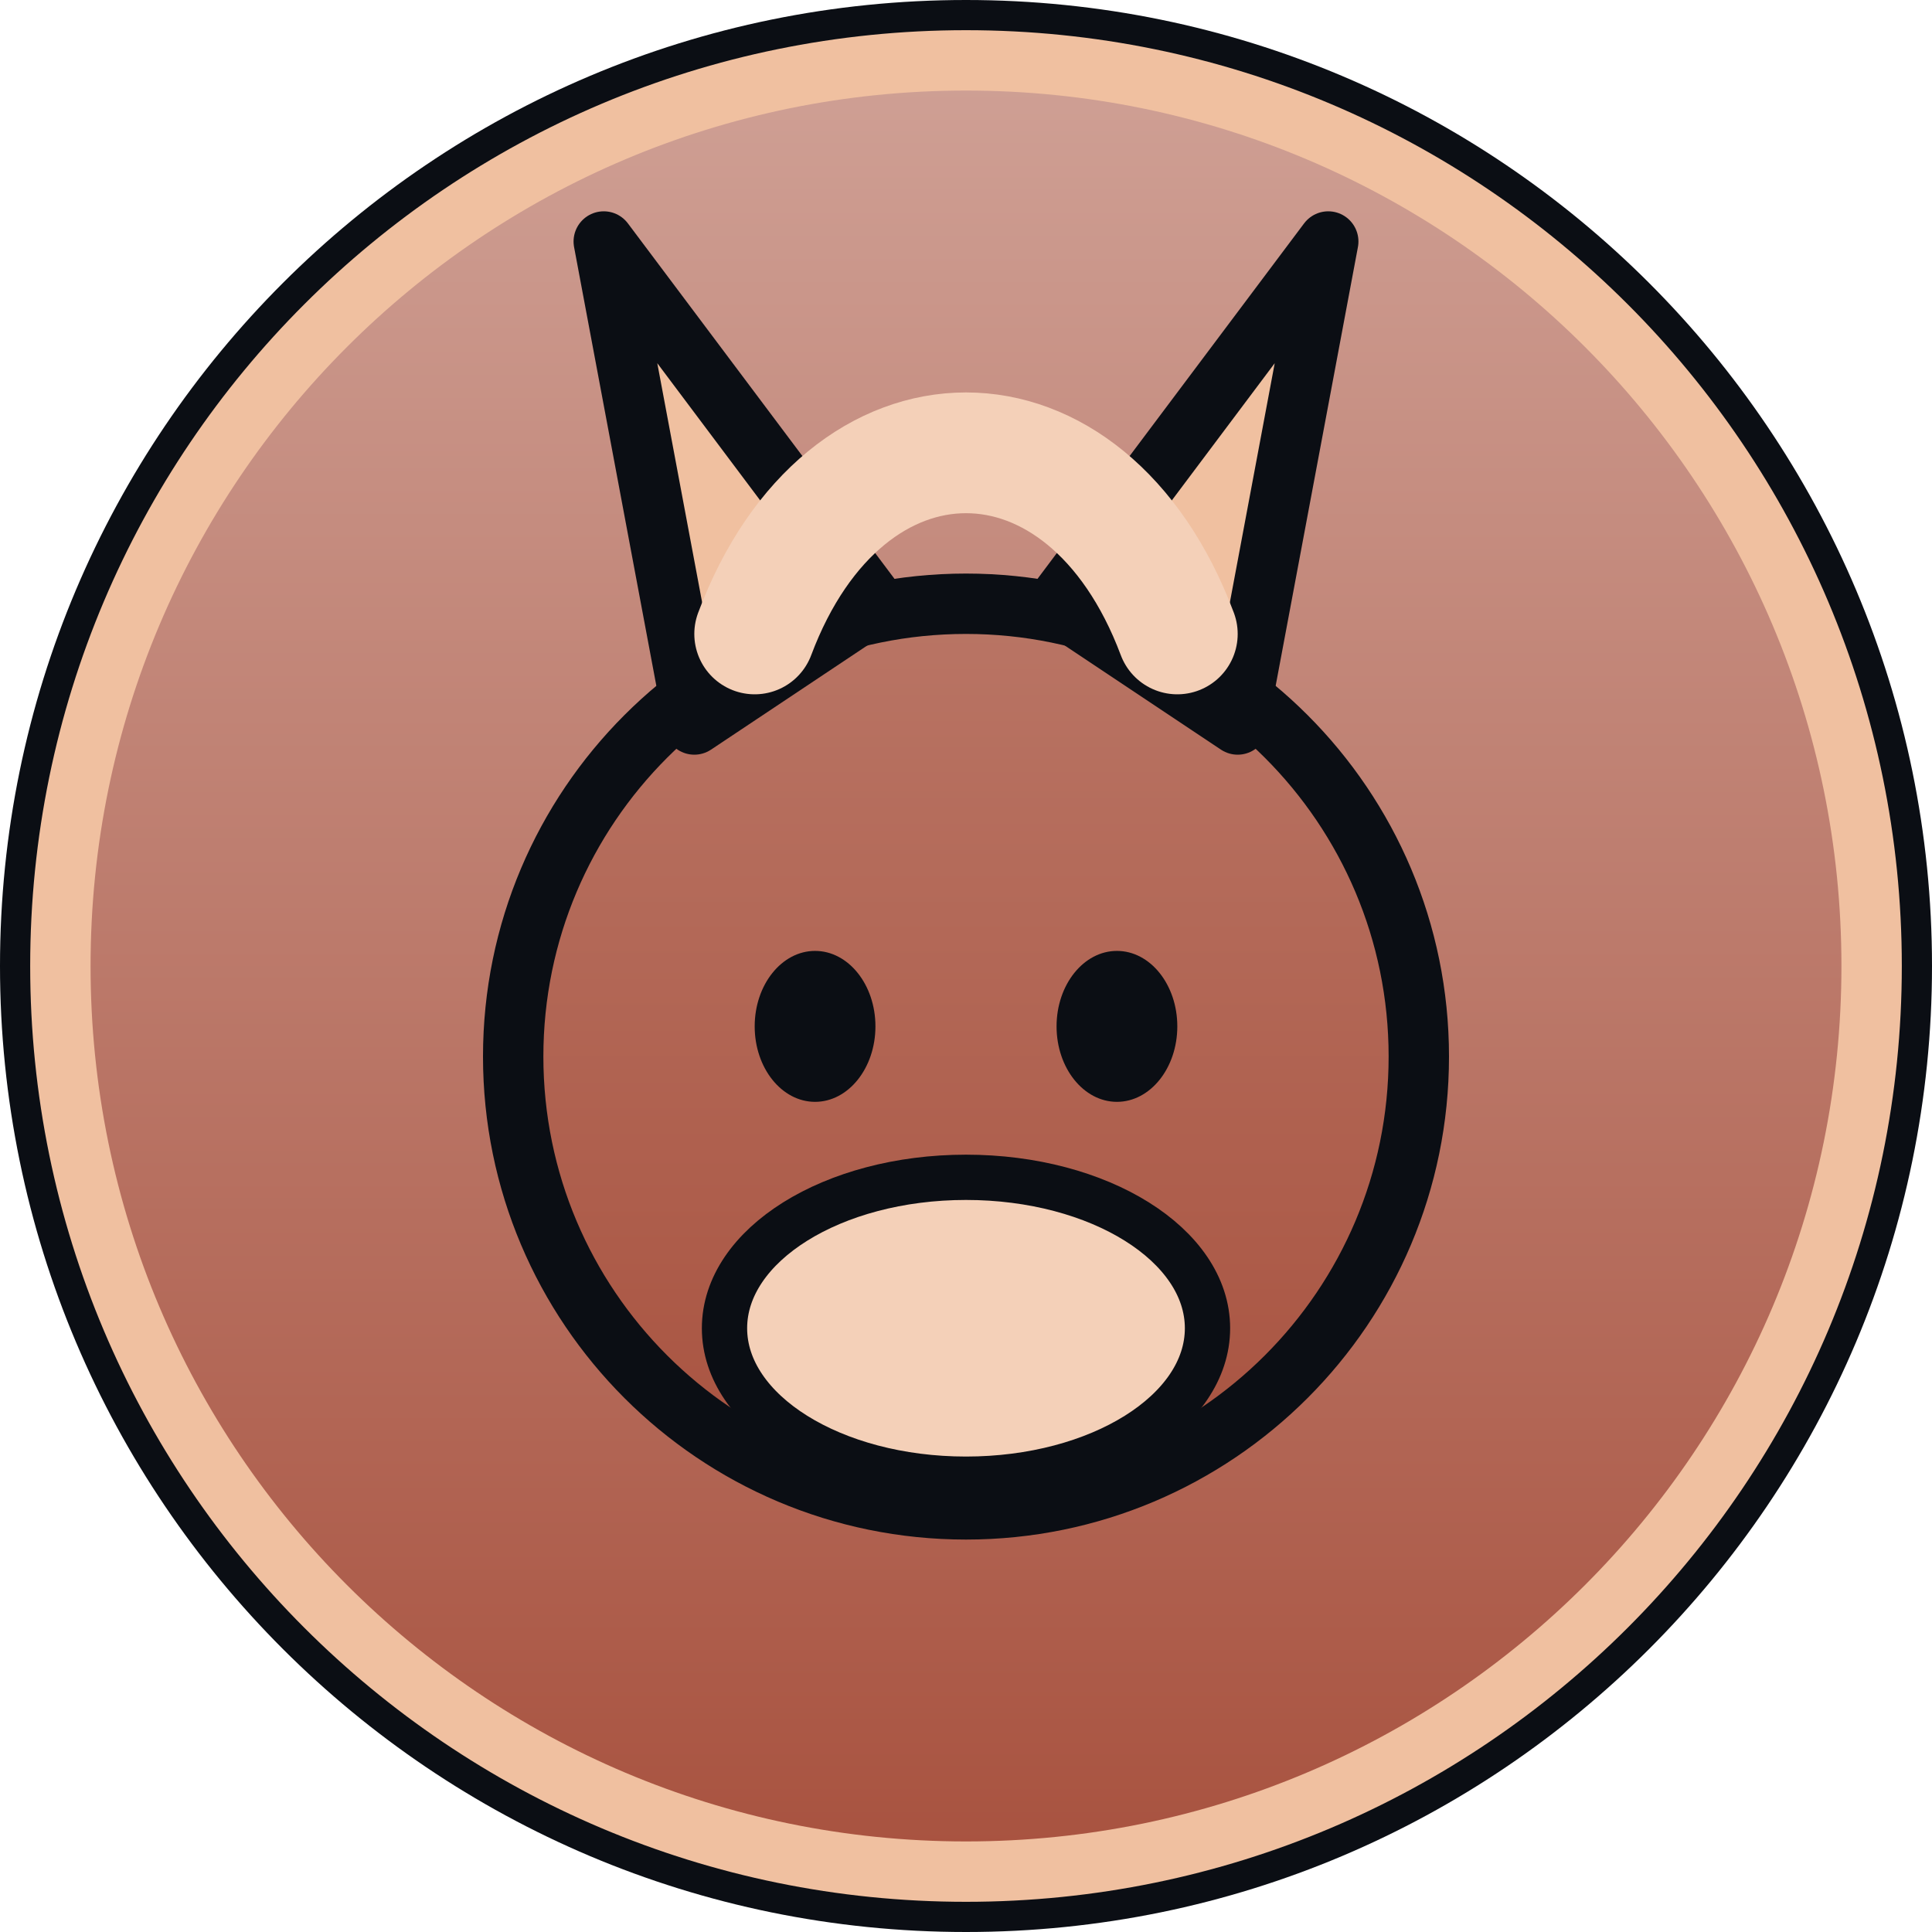
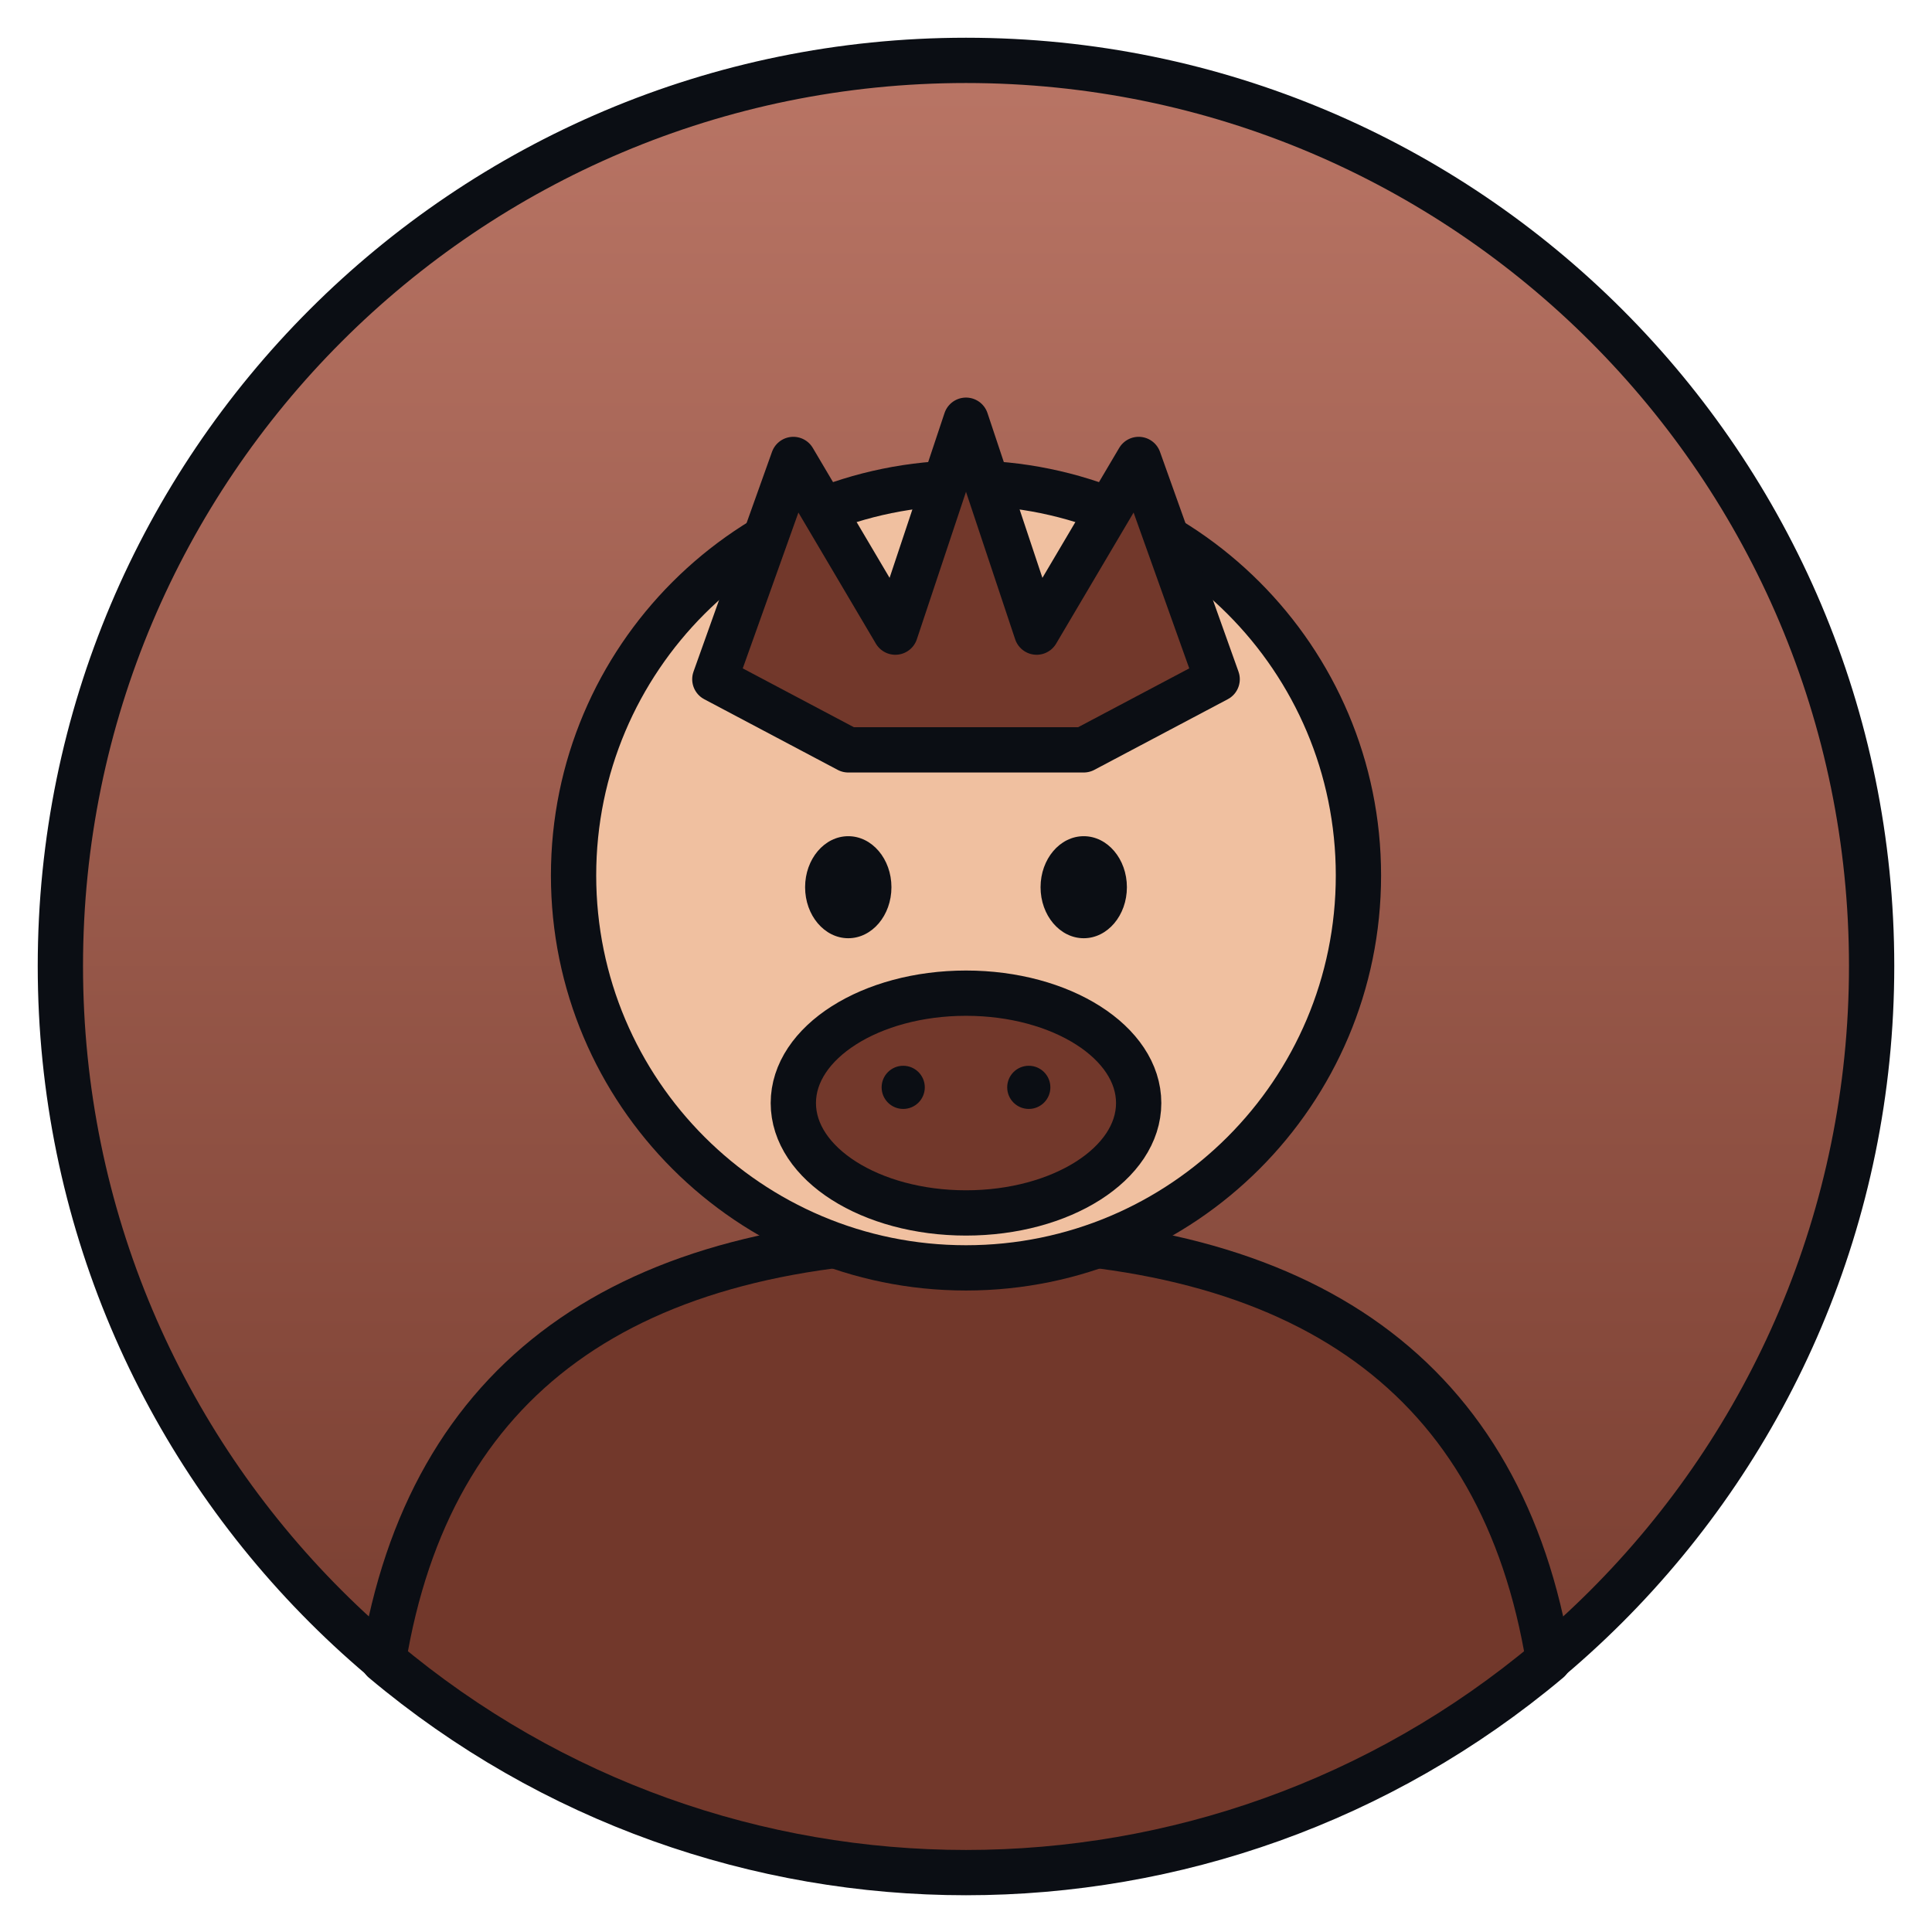
<svg xmlns="http://www.w3.org/2000/svg" width="128" height="128" viewBox="0 0 128 128">
  <defs>
-     <linearGradient id="bg_horse" x1="0" y1="0" x2="0" y2="1">
-       <stop offset="0" stop-color="#CFA095" />
-       <stop offset="1" stop-color="#A8523F" />
-     </linearGradient>
-     <linearGradient id="head_horse" x1="0" y1="0" x2="0" y2="1">
+     <linearGradient id="bg_avatar_horse" x1="0" y1="0" x2="0" y2="1">
      <stop offset="0" stop-color="#B97565" />
-       <stop offset="1" stop-color="#A8523F" />
+       <stop offset="1" stop-color="#72382B" />
    </linearGradient>
  </defs>
-   <circle cx="64" cy="64" r="64" fill="#0B0E14" />
-   <circle cx="64" cy="64" r="60" fill="url(#bg_horse)" />
-   <circle cx="64" cy="70" r="30" fill="url(#head_horse)" stroke="#0B0E14" stroke-width="4" />
-   <ellipse cx="54" cy="68" rx="4" ry="5" fill="#0B0E14" />
-   <ellipse cx="74" cy="68" rx="4" ry="5" fill="#0B0E14" />
-   <path d="M46 48 L40 16 L58 40 Z" fill="#F0C0A0" stroke="#0B0E14" stroke-width="4" stroke-linejoin="round" />
-   <path d="M82 48 L88 16 L70 40 Z" fill="#F0C0A0" stroke="#0B0E14" stroke-width="4" stroke-linejoin="round" />
-   <path d="M50 42 C56 26 72 26 78 42" fill="none" stroke="#F4D0B8" stroke-width="8" stroke-linecap="round" />
-   <ellipse cx="64" cy="88" rx="16" ry="10" fill="#F4D0B8" stroke="#0B0E14" stroke-width="3" />
-   <circle cx="64" cy="64" r="60" fill="none" stroke="#F0C0A0" stroke-width="4" />
+   <circle cx="64" cy="64" r="60" fill="url(#bg_avatar_horse)" />
+   <circle cx="64" cy="64" r="60" fill="none" stroke="#0B0E14" stroke-width="3" />
+   <path d="M 25.4 110 Q 30 82 64 82 Q 98 82 102.6 110 A 60 60 0 0 1 25.4 110 Z" fill="#72382B" stroke="#0B0E14" stroke-width="3" stroke-linejoin="round" />
+   <circle cx="64" cy="58" r="26" fill="#F0C0A0" stroke="#0B0E14" stroke-width="3" />
+   <polygon points="47.36,45 52.56,30.44 59.32,41.88 64,27.84 68.68,41.88 75.44,30.44 80.64,45 71.8,49.68 56.2,49.68" fill="#72382B" stroke="#0B0E14" stroke-width="3" stroke-linejoin="round" />
+   <ellipse cx="56.2" cy="58.78" rx="2.86" ry="3.38" fill="#0B0E14" />
+   <ellipse cx="71.8" cy="58.78" rx="2.86" ry="3.38" fill="#0B0E14" />
+   <ellipse cx="64" cy="73.08" rx="11.44" ry="7.28" fill="#72382B" stroke="#0B0E14" stroke-width="3" />
+   <circle cx="59.84" cy="72.04" r="1.43" fill="#0B0E14" />
+   <circle cx="68.16" cy="72.04" r="1.43" fill="#0B0E14" />
</svg>
